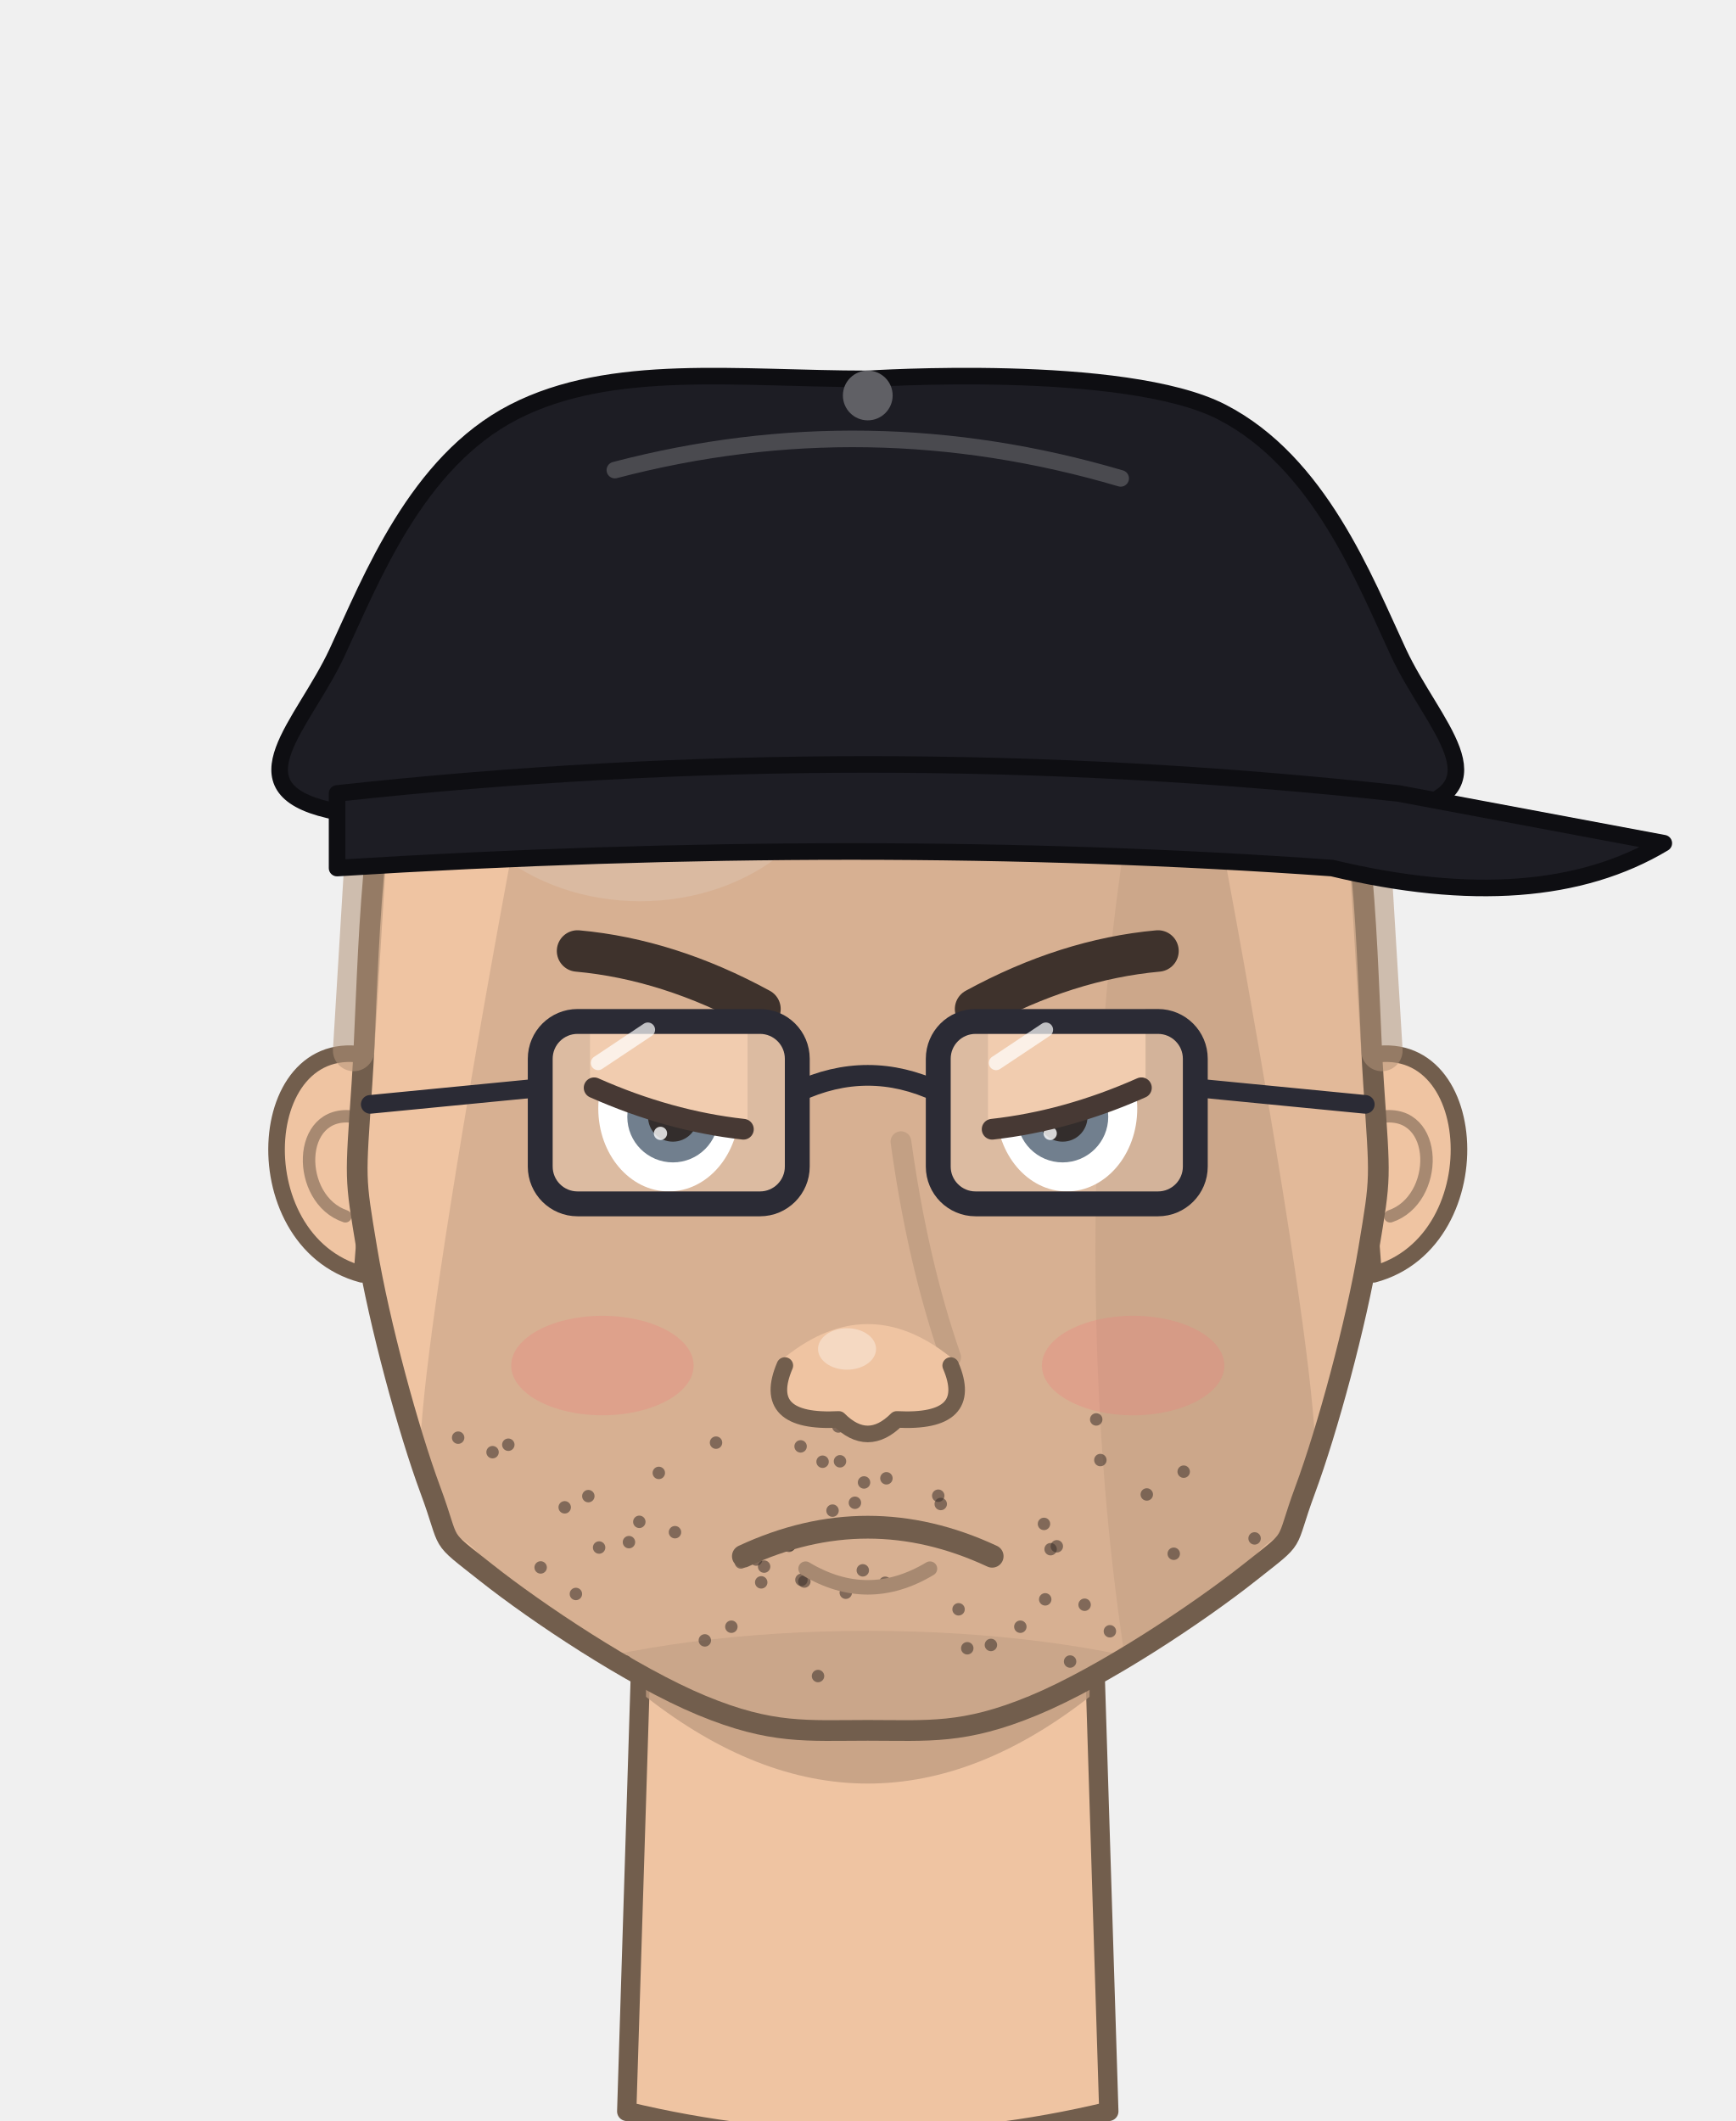
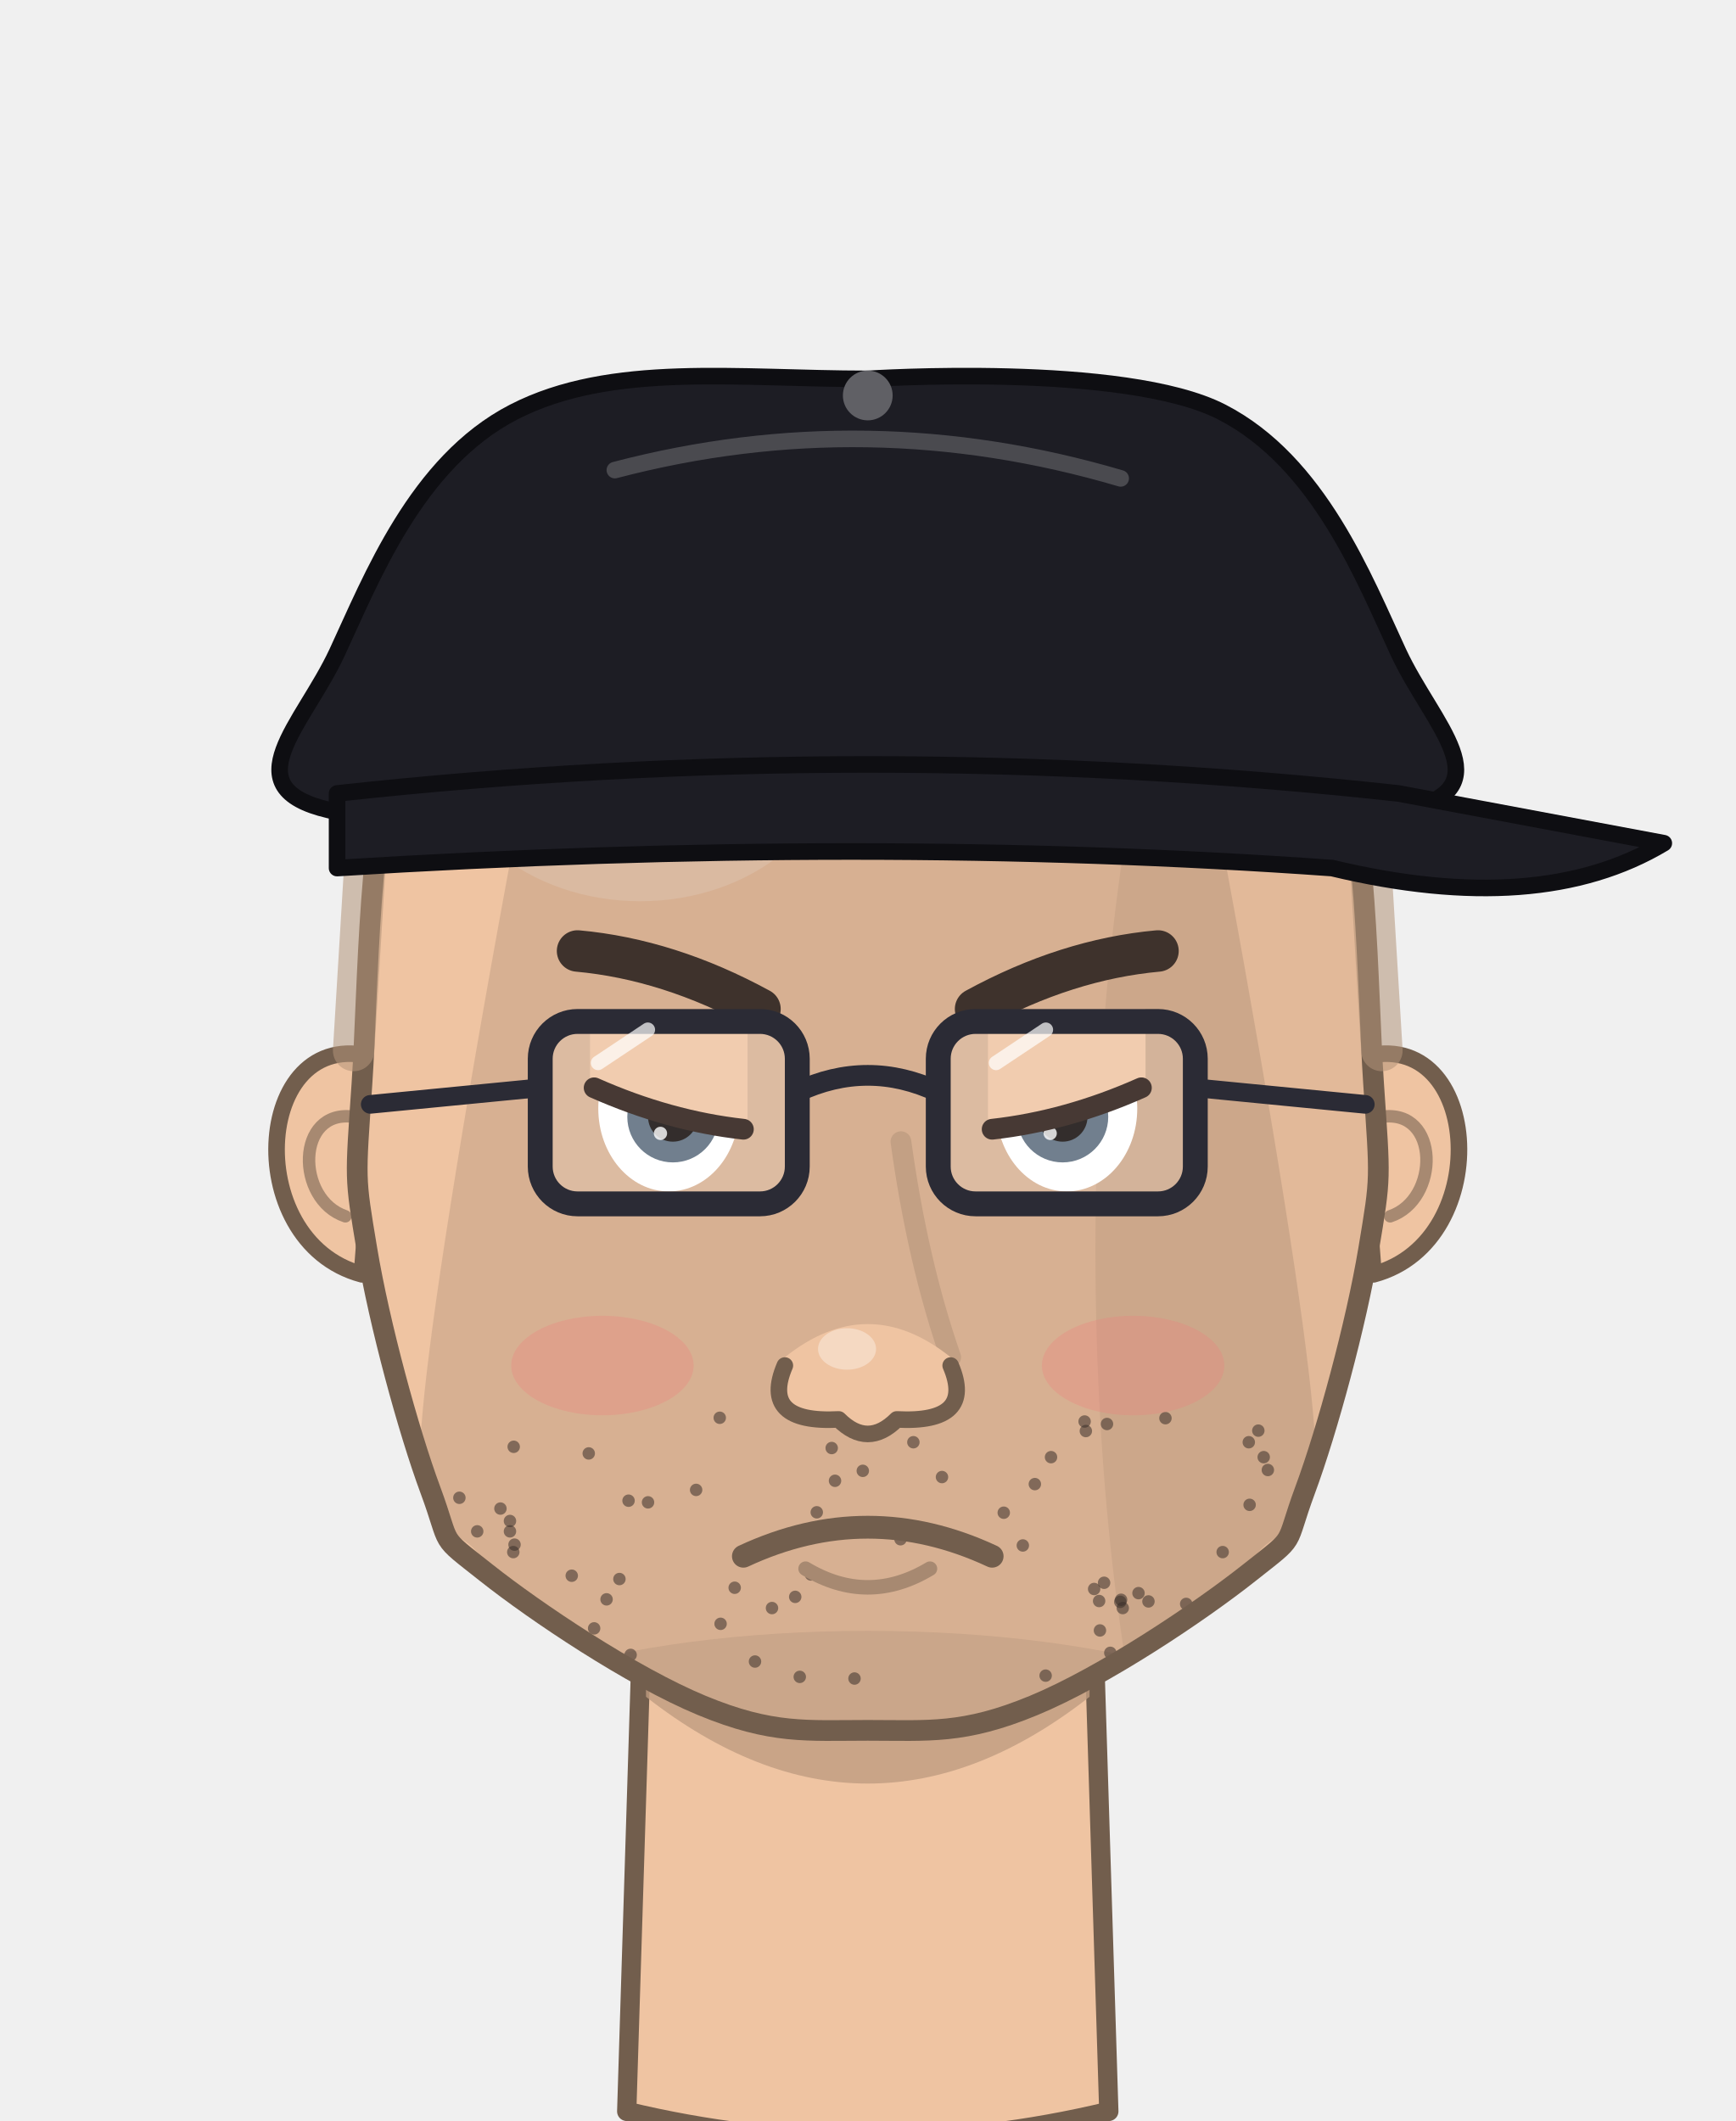
<svg xmlns="http://www.w3.org/2000/svg" viewBox="20 20 360 440" width="360" height="440">
  <path d="M 154.0,330 L 150.0,458 Q 200.0,470 250.0,458 L 246.0,330 Z" fill="#efc4a2" stroke="#725e4d" stroke-width="4" stroke-linecap="round" stroke-linejoin="round" />
  <path d="M 154.0,372 Q 200.0,408 246.0,372 L 246.0,340 L 154.0,340 Z" fill="#bf9c81" opacity="0.8" />
  <g transform="translate(0 26) translate(200 236) scale(0.86) translate(-200 -236)">
-     <path d="M 82.0,210 C 52.0,200 48.0,254 78.0,262 Z" fill="#efc4a2" stroke="#725e4d" stroke-width="4" stroke-linecap="round" stroke-linejoin="round" />
+     <path d="M 82.0,210.0 C 52.0,200.0 48.0,254.0 78.0,262.0 Z" fill="#efc4a2" stroke="#725e4d" stroke-width="4" stroke-linecap="round" stroke-linejoin="round" />
    <path d="M 76.0,224 C 62.0,222 62.0,244 74.0,248" fill="none" stroke="#a78971" stroke-width="3" stroke-linecap="round" stroke-linejoin="round" />
-     <path d="M 318.0,210 C 348.0,200 352.0,254 322.0,262 Z" fill="#efc4a2" stroke="#725e4d" stroke-width="4" stroke-linecap="round" stroke-linejoin="round" />
+     <path d="M 318.0,210.0 C 348.0,200.0 352.0,254.0 322.0,262.0 Z" fill="#efc4a2" stroke="#725e4d" stroke-width="4" stroke-linecap="round" stroke-linejoin="round" />
    <path d="M 324.0,224 C 338.0,222 338.0,244 326.0,248" fill="none" stroke="#a78971" stroke-width="3" stroke-linecap="round" stroke-linejoin="round" />
    <clipPath id="f-babar">
      <path d="M 200.0,72.0 C 200.0,72.0 255.1,71.9 275.6,82.0 C 296.2,92.1 303.7,102.4 312.2,127.0 C 320.7,151.6 320.4,192.3 322.0,216.0 C 323.6,239.7 323.8,238.0 320.8,256.0 C 317.8,274.0 310.8,299.7 305.5,314.0 C 300.2,328.3 304.0,324.5 292.0,334.0 C 280.0,343.5 256.9,359.0 240.0,366.0 C 223.1,373.0 214.7,372.0 200.0,372.0 C 185.3,372.0 176.9,373.0 160.0,366.0 C 143.1,359.0 120.0,343.5 108.0,334.0 C 96.0,324.5 99.8,328.3 94.5,314.0 C 89.2,299.7 82.2,274.0 79.2,256.0 C 76.2,238.0 76.4,239.7 78.0,216.0 C 79.6,192.3 79.3,151.6 87.8,127.0 C 96.3,102.4 103.8,92.1 124.4,82.0 C 144.9,71.9 172.3,72.0 200.0,72.0 Z" />
    </clipPath>
    <path d="M 200.0,72.0 C 200.0,72.0 255.1,71.9 275.6,82.0 C 296.2,92.1 303.7,102.4 312.2,127.0 C 320.7,151.6 320.4,192.3 322.0,216.0 C 323.6,239.7 323.8,238.0 320.8,256.0 C 317.8,274.0 310.8,299.7 305.5,314.0 C 300.2,328.3 304.0,324.5 292.0,334.0 C 280.0,343.5 256.9,359.0 240.0,366.0 C 223.1,373.0 214.7,372.0 200.0,372.0 C 185.3,372.0 176.9,373.0 160.0,366.0 C 143.1,359.0 120.0,343.5 108.0,334.0 C 96.0,324.5 99.8,328.3 94.5,314.0 C 89.2,299.7 82.2,274.0 79.2,256.0 C 76.2,238.0 76.4,239.7 78.0,216.0 C 79.6,192.3 79.3,151.6 87.8,127.0 C 96.3,102.4 103.8,92.1 124.4,82.0 C 144.9,71.9 172.3,72.0 200.0,72.0 Z" fill="#efc4a2" />
    <g clip-path="url(#f-babar)">
      <ellipse cx="315.9" cy="256" rx="61.0" ry="210.0" fill="#cda88b" opacity="0.38" />
      <ellipse cx="200.0" cy="382" rx="109.8" ry="34" fill="#cda88b" opacity="0.45" />
      <ellipse cx="145.1" cy="132" rx="48.8" ry="40" fill="#ffffff" opacity="0.18" />
      <path d="M 200.0,-26.0 C 200.0,-26.0 224.8,-79.0 244.0,-24.0 C 263.2,31.0 296.1,208.7 304.9,274.0 C 313.7,339.3 302.8,314.8 292.0,332.0 C 281.2,349.2 262.9,360.3 246.0,368.0 C 229.1,375.7 216.9,374.0 200.0,374.0 C 183.1,374.0 170.9,375.7 154.0,368.0 C 137.1,360.3 118.8,349.2 108.0,332.0 C 97.2,314.8 86.3,339.3 95.1,274.0 C 103.9,208.7 136.8,31.0 156.0,-24.0 C 175.2,-79.0 183.9,-26.0 200.0,-26.0 Z" fill="#4a3c34" opacity="0.144" />
-       <circle cx="106.9" cy="346.7" r="1.5" fill="#3b3029" opacity="0.55" />
-       <circle cx="184.0" cy="335.7" r="1.5" fill="#3b3029" opacity="0.55" />
-       <circle cx="132.0" cy="356.0" r="1.5" fill="#3b3029" opacity="0.55" />
-       <circle cx="175.0" cy="332.5" r="1.5" fill="#3b3029" opacity="0.55" />
-       <circle cx="181.0" cy="327.5" r="1.5" fill="#3b3029" opacity="0.55" />
-       <circle cx="113.3" cy="303.1" r="1.5" fill="#3b3029" opacity="0.55" />
-       <circle cx="149.6" cy="309.9" r="1.5" fill="#3b3029" opacity="0.55" />
-       <circle cx="217.8" cy="325.7" r="1.5" fill="#3b3029" opacity="0.55" />
-       <circle cx="191.5" cy="319.0" r="1.5" fill="#3b3029" opacity="0.55" />
-       <circle cx="181.2" cy="327.3" r="1.5" fill="#3b3029" opacity="0.55" />
-       <circle cx="193.3" cy="307.1" r="1.5" fill="#3b3029" opacity="0.55" />
-       <circle cx="160.7" cy="350.3" r="1.5" fill="#3b3029" opacity="0.55" />
-       <circle cx="192.9" cy="298.7" r="1.5" fill="#3b3029" opacity="0.55" />
-       <circle cx="198.8" cy="333.4" r="1.5" fill="#3b3029" opacity="0.55" />
-       <circle cx="199.1" cy="312.2" r="1.5" fill="#3b3029" opacity="0.55" />
-       <circle cx="184.7" cy="336.1" r="1.5" fill="#3b3029" opacity="0.55" />
-       <circle cx="289.4" cy="339.6" r="1.5" fill="#3b3029" opacity="0.55" />
-       <circle cx="252.3" cy="341.7" r="1.5" fill="#3b3029" opacity="0.55" />
-       <circle cx="142.4" cy="326.6" r="1.5" fill="#3b3029" opacity="0.55" />
-       <circle cx="167.1" cy="347.0" r="1.5" fill="#3b3029" opacity="0.55" />
-       <circle cx="135.2" cy="327.9" r="1.5" fill="#3b3029" opacity="0.55" />
-       <circle cx="174.3" cy="336.3" r="1.5" fill="#3b3029" opacity="0.55" />
-       <circle cx="123.4" cy="352.5" r="1.5" fill="#3b3029" opacity="0.55" />
-       <circle cx="183.8" cy="303.5" r="1.5" fill="#3b3029" opacity="0.55" />
-       <circle cx="204.2" cy="336.4" r="1.5" fill="#3b3029" opacity="0.55" />
-       <circle cx="188.0" cy="358.9" r="1.5" fill="#3b3029" opacity="0.55" />
-       <circle cx="194.7" cy="338.8" r="1.5" fill="#3b3029" opacity="0.55" />
-       <circle cx="144.9" cy="321.7" r="1.5" fill="#3b3029" opacity="0.55" />
-       <circle cx="276.2" cy="309.6" r="1.5" fill="#3b3029" opacity="0.55" />
-       <circle cx="126.9" cy="318.2" r="1.5" fill="#3b3029" opacity="0.55" />
-       <circle cx="204.5" cy="311.2" r="1.5" fill="#3b3029" opacity="0.55" />
-       <circle cx="242.8" cy="340.4" r="1.5" fill="#3b3029" opacity="0.55" />
-       <circle cx="141.6" cy="355.4" r="1.5" fill="#3b3029" opacity="0.55" />
-       <circle cx="104.2" cy="333.6" r="1.5" fill="#3b3029" opacity="0.55" />
-       <circle cx="268.7" cy="354.3" r="1.5" fill="#3b3029" opacity="0.55" />
-       <circle cx="153.5" cy="324.2" r="1.5" fill="#3b3029" opacity="0.55" />
-       <circle cx="242.5" cy="322.2" r="1.5" fill="#3b3029" opacity="0.55" />
-       <circle cx="196.9" cy="317.1" r="1.5" fill="#3b3029" opacity="0.55" />
-       <circle cx="248.8" cy="355.4" r="1.5" fill="#3b3029" opacity="0.55" />
-       <circle cx="101.2" cy="301.4" r="1.5" fill="#3b3029" opacity="0.55" />
-       <circle cx="229.7" cy="351.4" r="1.5" fill="#3b3029" opacity="0.55" />
-       <circle cx="293.3" cy="325.7" r="1.5" fill="#3b3029" opacity="0.55" />
-       <circle cx="256.1" cy="306.8" r="1.5" fill="#3b3029" opacity="0.55" />
-       <circle cx="221.9" cy="342.8" r="1.5" fill="#3b3029" opacity="0.55" />
-       <circle cx="121.9" cy="357.9" r="1.5" fill="#3b3029" opacity="0.55" />
-       <circle cx="290.2" cy="336.5" r="1.5" fill="#3b3029" opacity="0.55" />
-       <circle cx="236.8" cy="347.0" r="1.5" fill="#3b3029" opacity="0.55" />
-       <circle cx="121.1" cy="332.7" r="1.5" fill="#3b3029" opacity="0.55" />
-       <circle cx="258.4" cy="348.1" r="1.5" fill="#3b3029" opacity="0.55" />
-       <circle cx="255.1" cy="297.0" r="1.5" fill="#3b3029" opacity="0.55" />
-       <circle cx="132.6" cy="315.5" r="1.5" fill="#3b3029" opacity="0.55" />
-       <circle cx="129.6" cy="339.1" r="1.5" fill="#3b3029" opacity="0.55" />
-       <circle cx="173.1" cy="330.8" r="1.5" fill="#3b3029" opacity="0.55" />
-       <circle cx="217.6" cy="317.4" r="1.5" fill="#3b3029" opacity="0.55" />
-       <circle cx="189.1" cy="307.2" r="1.5" fill="#3b3029" opacity="0.55" />
-       <circle cx="120.3" cy="359.5" r="1.5" fill="#3b3029" opacity="0.55" />
-       <circle cx="267.3" cy="315.1" r="1.5" fill="#3b3029" opacity="0.55" />
-       <circle cx="104.5" cy="341.2" r="1.5" fill="#3b3029" opacity="0.55" />
-       <circle cx="163.4" cy="302.6" r="1.5" fill="#3b3029" opacity="0.55" />
-       <circle cx="224.0" cy="352.2" r="1.5" fill="#3b3029" opacity="0.55" />
-       <circle cx="217.0" cy="315.4" r="1.5" fill="#3b3029" opacity="0.55" />
-       <circle cx="169.4" cy="331.5" r="1.5" fill="#3b3029" opacity="0.55" />
-       <circle cx="244.1" cy="328.3" r="1.5" fill="#3b3029" opacity="0.55" />
-       <circle cx="109.5" cy="304.9" r="1.5" fill="#3b3029" opacity="0.55" />
-       <circle cx="245.6" cy="327.6" r="1.5" fill="#3b3029" opacity="0.55" />
-       <circle cx="273.8" cy="329.4" r="1.5" fill="#3b3029" opacity="0.55" />
+       <circle cx="142.8" cy="353.8" r="1.5" fill="#3b3029" opacity="0.55" />
+       <circle cx="295.5" cy="306.1" r="1.5" fill="#3b3029" opacity="0.55" />
+       <circle cx="254.6" cy="337.9" r="1.5" fill="#3b3029" opacity="0.55" />
+       <circle cx="192.1" cy="311.8" r="1.5" fill="#3b3029" opacity="0.55" />
+       <circle cx="147.0" cy="317.0" r="1.5" fill="#3b3029" opacity="0.55" />
+       <circle cx="172.8" cy="355.4" r="1.5" fill="#3b3029" opacity="0.55" />
+       <circle cx="217.9" cy="310.9" r="1.5" fill="#3b3029" opacity="0.55" />
+       <circle cx="187.7" cy="319.4" r="1.5" fill="#3b3029" opacity="0.55" />
+       <circle cx="167.9" cy="337.6" r="1.5" fill="#3b3029" opacity="0.55" />
+       <circle cx="261.1" cy="340.5" r="1.5" fill="#3b3029" opacity="0.55" />
+       <circle cx="132.7" cy="305.2" r="1.5" fill="#3b3029" opacity="0.55" />
+       <circle cx="101.5" cy="315.9" r="1.5" fill="#3b3029" opacity="0.55" />
+       <circle cx="140.1" cy="335.5" r="1.5" fill="#3b3029" opacity="0.55" />
+       <circle cx="255.8" cy="340.8" r="1.5" fill="#3b3029" opacity="0.55" />
+       <circle cx="294.2" cy="299.7" r="1.5" fill="#3b3029" opacity="0.55" />
+       <circle cx="292.1" cy="317.6" r="1.5" fill="#3b3029" opacity="0.55" />
+       <circle cx="164.5" cy="346.3" r="1.5" fill="#3b3029" opacity="0.55" />
+       <circle cx="207.9" cy="325.9" r="1.5" fill="#3b3029" opacity="0.55" />
+       <circle cx="137.0" cy="340.4" r="1.5" fill="#3b3029" opacity="0.55" />
+       <circle cx="115.0" cy="346.5" r="1.5" fill="#3b3029" opacity="0.55" />
+       <circle cx="252.3" cy="297.5" r="1.5" fill="#3b3029" opacity="0.55" />
+       <circle cx="176.9" cy="342.5" r="1.5" fill="#3b3029" opacity="0.55" />
+       <circle cx="237.4" cy="327.4" r="1.5" fill="#3b3029" opacity="0.55" />
+       <circle cx="291.9" cy="302.5" r="1.5" fill="#3b3029" opacity="0.55" />
+       <circle cx="114.5" cy="329.0" r="1.5" fill="#3b3029" opacity="0.55" />
+       <circle cx="282.0" cy="351.6" r="1.5" fill="#3b3029" opacity="0.55" />
+       <circle cx="257.0" cy="336.4" r="1.5" fill="#3b3029" opacity="0.55" />
+       <circle cx="198.8" cy="309.4" r="1.5" fill="#3b3029" opacity="0.55" />
+       <circle cx="158.6" cy="314.0" r="1.5" fill="#3b3029" opacity="0.55" />
+       <circle cx="134.0" cy="347.4" r="1.5" fill="#3b3029" opacity="0.55" />
+       <circle cx="119.5" cy="345.7" r="1.5" fill="#3b3029" opacity="0.55" />
+       <circle cx="276.8" cy="341.5" r="1.5" fill="#3b3029" opacity="0.55" />
+       <circle cx="244.2" cy="306.1" r="1.5" fill="#3b3029" opacity="0.55" />
+       <circle cx="142.3" cy="316.6" r="1.5" fill="#3b3029" opacity="0.55" />
+       <circle cx="296.5" cy="309.2" r="1.5" fill="#3b3029" opacity="0.55" />
+       <circle cx="265.7" cy="351.7" r="1.5" fill="#3b3029" opacity="0.55" />
+       <circle cx="114.8" cy="327.2" r="1.5" fill="#3b3029" opacity="0.55" />
+       <circle cx="114.6" cy="303.6" r="1.5" fill="#3b3029" opacity="0.55" />
+       <circle cx="191.3" cy="303.9" r="1.5" fill="#3b3029" opacity="0.55" />
+       <circle cx="186.3" cy="334.4" r="1.5" fill="#3b3029" opacity="0.55" />
+       <circle cx="183.6" cy="359.1" r="1.5" fill="#3b3029" opacity="0.55" />
+       <circle cx="211.0" cy="302.5" r="1.5" fill="#3b3029" opacity="0.55" />
+       <circle cx="256.0" cy="347.9" r="1.5" fill="#3b3029" opacity="0.55" />
+       <circle cx="261.5" cy="342.5" r="1.5" fill="#3b3029" opacity="0.55" />
+       <circle cx="252.6" cy="299.8" r="1.5" fill="#3b3029" opacity="0.55" />
+       <circle cx="260.9" cy="341.0" r="1.5" fill="#3b3029" opacity="0.55" />
+       <circle cx="266.7" cy="355.4" r="1.5" fill="#3b3029" opacity="0.55" />
+       <circle cx="267.7" cy="340.9" r="1.5" fill="#3b3029" opacity="0.55" />
+       <circle cx="258.5" cy="353.3" r="1.5" fill="#3b3029" opacity="0.55" />
+       <circle cx="117.9" cy="355.5" r="1.5" fill="#3b3029" opacity="0.55" />
+       <circle cx="196.8" cy="359.5" r="1.5" fill="#3b3029" opacity="0.55" />
+       <circle cx="271.8" cy="296.7" r="1.5" fill="#3b3029" opacity="0.55" />
+       <circle cx="111.4" cy="318.5" r="1.5" fill="#3b3029" opacity="0.55" />
+       <circle cx="164.3" cy="296.6" r="1.5" fill="#3b3029" opacity="0.55" />
+       <circle cx="265.3" cy="338.9" r="1.5" fill="#3b3029" opacity="0.55" />
+       <circle cx="257.7" cy="298.1" r="1.5" fill="#3b3029" opacity="0.55" />
+       <circle cx="242.9" cy="358.8" r="1.5" fill="#3b3029" opacity="0.55" />
+       <circle cx="113.7" cy="324.0" r="1.5" fill="#3b3029" opacity="0.55" />
+       <circle cx="273.6" cy="346.7" r="1.5" fill="#3b3029" opacity="0.55" />
+       <circle cx="240.3" cy="312.6" r="1.5" fill="#3b3029" opacity="0.55" />
+       <circle cx="105.8" cy="324.0" r="1.5" fill="#3b3029" opacity="0.55" />
+       <circle cx="113.7" cy="321.5" r="1.5" fill="#3b3029" opacity="0.55" />
+       <circle cx="128.6" cy="334.7" r="1.5" fill="#3b3029" opacity="0.55" />
+       <circle cx="182.5" cy="339.8" r="1.5" fill="#3b3029" opacity="0.55" />
+       <circle cx="232.8" cy="319.5" r="1.5" fill="#3b3029" opacity="0.55" />
+       <circle cx="285.6" cy="329.0" r="1.5" fill="#3b3029" opacity="0.55" />
    </g>
    <path d="M 200.0,72.0 C 200.0,72.0 255.1,71.9 275.6,82.0 C 296.2,92.1 303.7,102.4 312.2,127.0 C 320.7,151.6 320.4,192.3 322.0,216.0 C 323.6,239.7 323.8,238.0 320.8,256.0 C 317.8,274.0 310.8,299.7 305.5,314.0 C 300.2,328.3 304.0,324.5 292.0,334.0 C 280.0,343.5 256.9,359.0 240.0,366.0 C 223.1,373.0 214.7,372.0 200.0,372.0 C 185.3,372.0 176.9,373.0 160.0,366.0 C 143.1,359.0 120.0,343.5 108.0,334.0 C 96.0,324.5 99.8,328.3 94.5,314.0 C 89.2,299.7 82.2,274.0 79.2,256.0 C 76.2,238.0 76.4,239.7 78.0,216.0 C 79.6,192.3 79.3,151.6 87.8,127.0 C 96.3,102.4 103.8,92.1 124.4,82.0 C 144.9,71.9 172.3,72.0 200.0,72.0 Z" fill="none" stroke="#725e4d" stroke-width="5" stroke-linecap="round" stroke-linejoin="round" />
    <ellipse cx="136.0" cy="284" rx="22" ry="12" fill="#f07a7a" opacity="0.28" />
    <ellipse cx="264.0" cy="284" rx="22" ry="12" fill="#f07a7a" opacity="0.28" />
    <ellipse cx="152.0" cy="222" rx="17.0" ry="20.0" fill="#ffffff" />
    <circle cx="153.0" cy="224" r="11.0" fill="#5a6b7c" />
    <circle cx="153.0" cy="224" r="6.0" fill="#120c0a" />
    <circle cx="157.0" cy="219.0" r="3.6" fill="#ffffff" />
    <circle cx="150.0" cy="228.0" r="1.6" fill="#ffffff" opacity="0.8" />
    <path d="M 133.0,198.0 L 171.0,198.0 L 171.0,227.0 Q 152.0,225.0 133.0,217.0 Z" fill="#efc4a2" />
    <path d="M 134.0,217.0 Q 152.0,225.0 170.0,227.0" fill="none" stroke="#2a1a14" stroke-width="5" stroke-linecap="round" stroke-linejoin="round" />
    <ellipse cx="248.0" cy="222" rx="17.0" ry="20.0" fill="#ffffff" />
    <circle cx="247.0" cy="224" r="11.0" fill="#5a6b7c" />
    <circle cx="247.0" cy="224" r="6.0" fill="#120c0a" />
    <circle cx="251.0" cy="219.0" r="3.6" fill="#ffffff" />
    <circle cx="244.0" cy="228.0" r="1.6" fill="#ffffff" opacity="0.8" />
    <path d="M 229.0,198.0 L 267.0,198.0 L 267.0,217.0 Q 248.0,225.0 229.0,227.0 Z" fill="#efc4a2" />
    <path d="M 230.0,227.0 Q 248.0,225.0 266.0,217.0" fill="none" stroke="#2a1a14" stroke-width="5" stroke-linecap="round" stroke-linejoin="round" />
    <path d="M 174.0,198.0 Q 152.0,186.0 130.0,184.0" fill="none" stroke="#3e322c" stroke-width="10" stroke-linecap="round" stroke-linejoin="round" />
    <path d="M 226.0,198.0 Q 248.0,186.0 270.0,184.0" fill="none" stroke="#3e322c" stroke-width="10" stroke-linecap="round" stroke-linejoin="round" />
    <path d="M 208.0,230 Q 212.0,259.0 220.0,282" fill="none" stroke="#c3a084" stroke-width="5" stroke-linecap="round" stroke-linejoin="round" />
    <path d="M 180.0,282 Q 200.0,266 220.0,282 Q 226.0,298 207.0,297 Q 200.0,304 193.0,297 Q 174.0,298 180.0,282 Z" fill="#efc4a2" />
    <path d="M 180.0,284 Q 174.0,298 193.0,297 Q 200.0,304 207.0,297 Q 226.0,298 220.0,284" fill="none" stroke="#725e4d" stroke-width="4" stroke-linecap="round" stroke-linejoin="round" />
    <ellipse cx="195.0" cy="280" rx="7.0" ry="5" fill="#ffffff" opacity="0.35" />
    <path d="M 170.0,330 Q 200.0,316 230.0,330" fill="none" stroke="#725e4d" stroke-width="5.5" stroke-linecap="round" stroke-linejoin="round" />
    <path d="M 185.0,333 Q 200.0,342 215.0,333" fill="none" stroke="#a78971" stroke-width="3.5" stroke-linecap="round" stroke-linejoin="round" />
    <path d="M 80.0,142 L 76.0,208" fill="none" stroke="#b39379" stroke-width="10" stroke-linecap="round" stroke-linejoin="round" opacity="0.55" />
    <path d="M 320.0,142 L 324.0,208" fill="none" stroke="#b39379" stroke-width="10" stroke-linecap="round" stroke-linejoin="round" opacity="0.55" />
    <path d="M 200.0,46.0 C 200.0,46.0 261.9,41.9 285.4,54.0 C 308.9,66.1 319.8,94.4 328.0,112.0 C 336.2,129.6 353.5,144.5 330.0,150.0 C 306.5,155.5 247.7,142.0 200.0,142.0 C 152.3,142.0 93.5,155.5 70.0,150.0 C 46.5,144.5 63.8,129.6 72.0,112.0 C 80.2,94.4 91.1,66.1 114.6,54.0 C 138.1,41.9 168.7,46.0 200.0,46.0 Z" fill="#1d1d24" stroke="#0e0e12" stroke-width="4" stroke-linecap="round" stroke-linejoin="round" />
    <path d="M 72.0,146 Q 200.0,132 328.0,146 L 392.0,158 Q 362.0,176 312.0,164 Q 200.0,156 72.0,164 Z" fill="#1d1d24" stroke="#0e0e12" stroke-width="4" stroke-linecap="round" stroke-linejoin="round" />
    <circle cx="200.0" cy="50" r="6" fill="#606065" />
    <path d="M 139.0,68 Q 200.0,52 261.0,70" fill="none" stroke="#55555a" stroke-width="4" stroke-linecap="round" stroke-linejoin="round" opacity="0.8" />
    <rect x="121.0" y="201" width="62" height="44" rx="9" fill="#ffffff" fill-opacity="0.14" stroke="#2b2b35" stroke-width="6" />
    <path d="M 134.95,211 l 12,-8" fill="none" stroke="#ffffff" stroke-width="3.5" stroke-linecap="round" stroke-linejoin="round" opacity="0.7" />
    <path d="M 121.0,217 L 80.0,221" fill="none" stroke="#2b2b35" stroke-width="4.5" stroke-linecap="round" stroke-linejoin="round" />
    <rect x="217.0" y="201" width="62" height="44" rx="9" fill="#ffffff" fill-opacity="0.14" stroke="#2b2b35" stroke-width="6" />
    <path d="M 230.95,211 l 12,-8" fill="none" stroke="#ffffff" stroke-width="3.5" stroke-linecap="round" stroke-linejoin="round" opacity="0.7" />
    <path d="M 279.0,217 L 320.0,221" fill="none" stroke="#2b2b35" stroke-width="4.5" stroke-linecap="round" stroke-linejoin="round" />
    <path d="M 183.0,218 Q 200.0,210 217.0,218" fill="none" stroke="#2b2b35" stroke-width="5" stroke-linecap="round" stroke-linejoin="round" />
  </g>
</svg>
